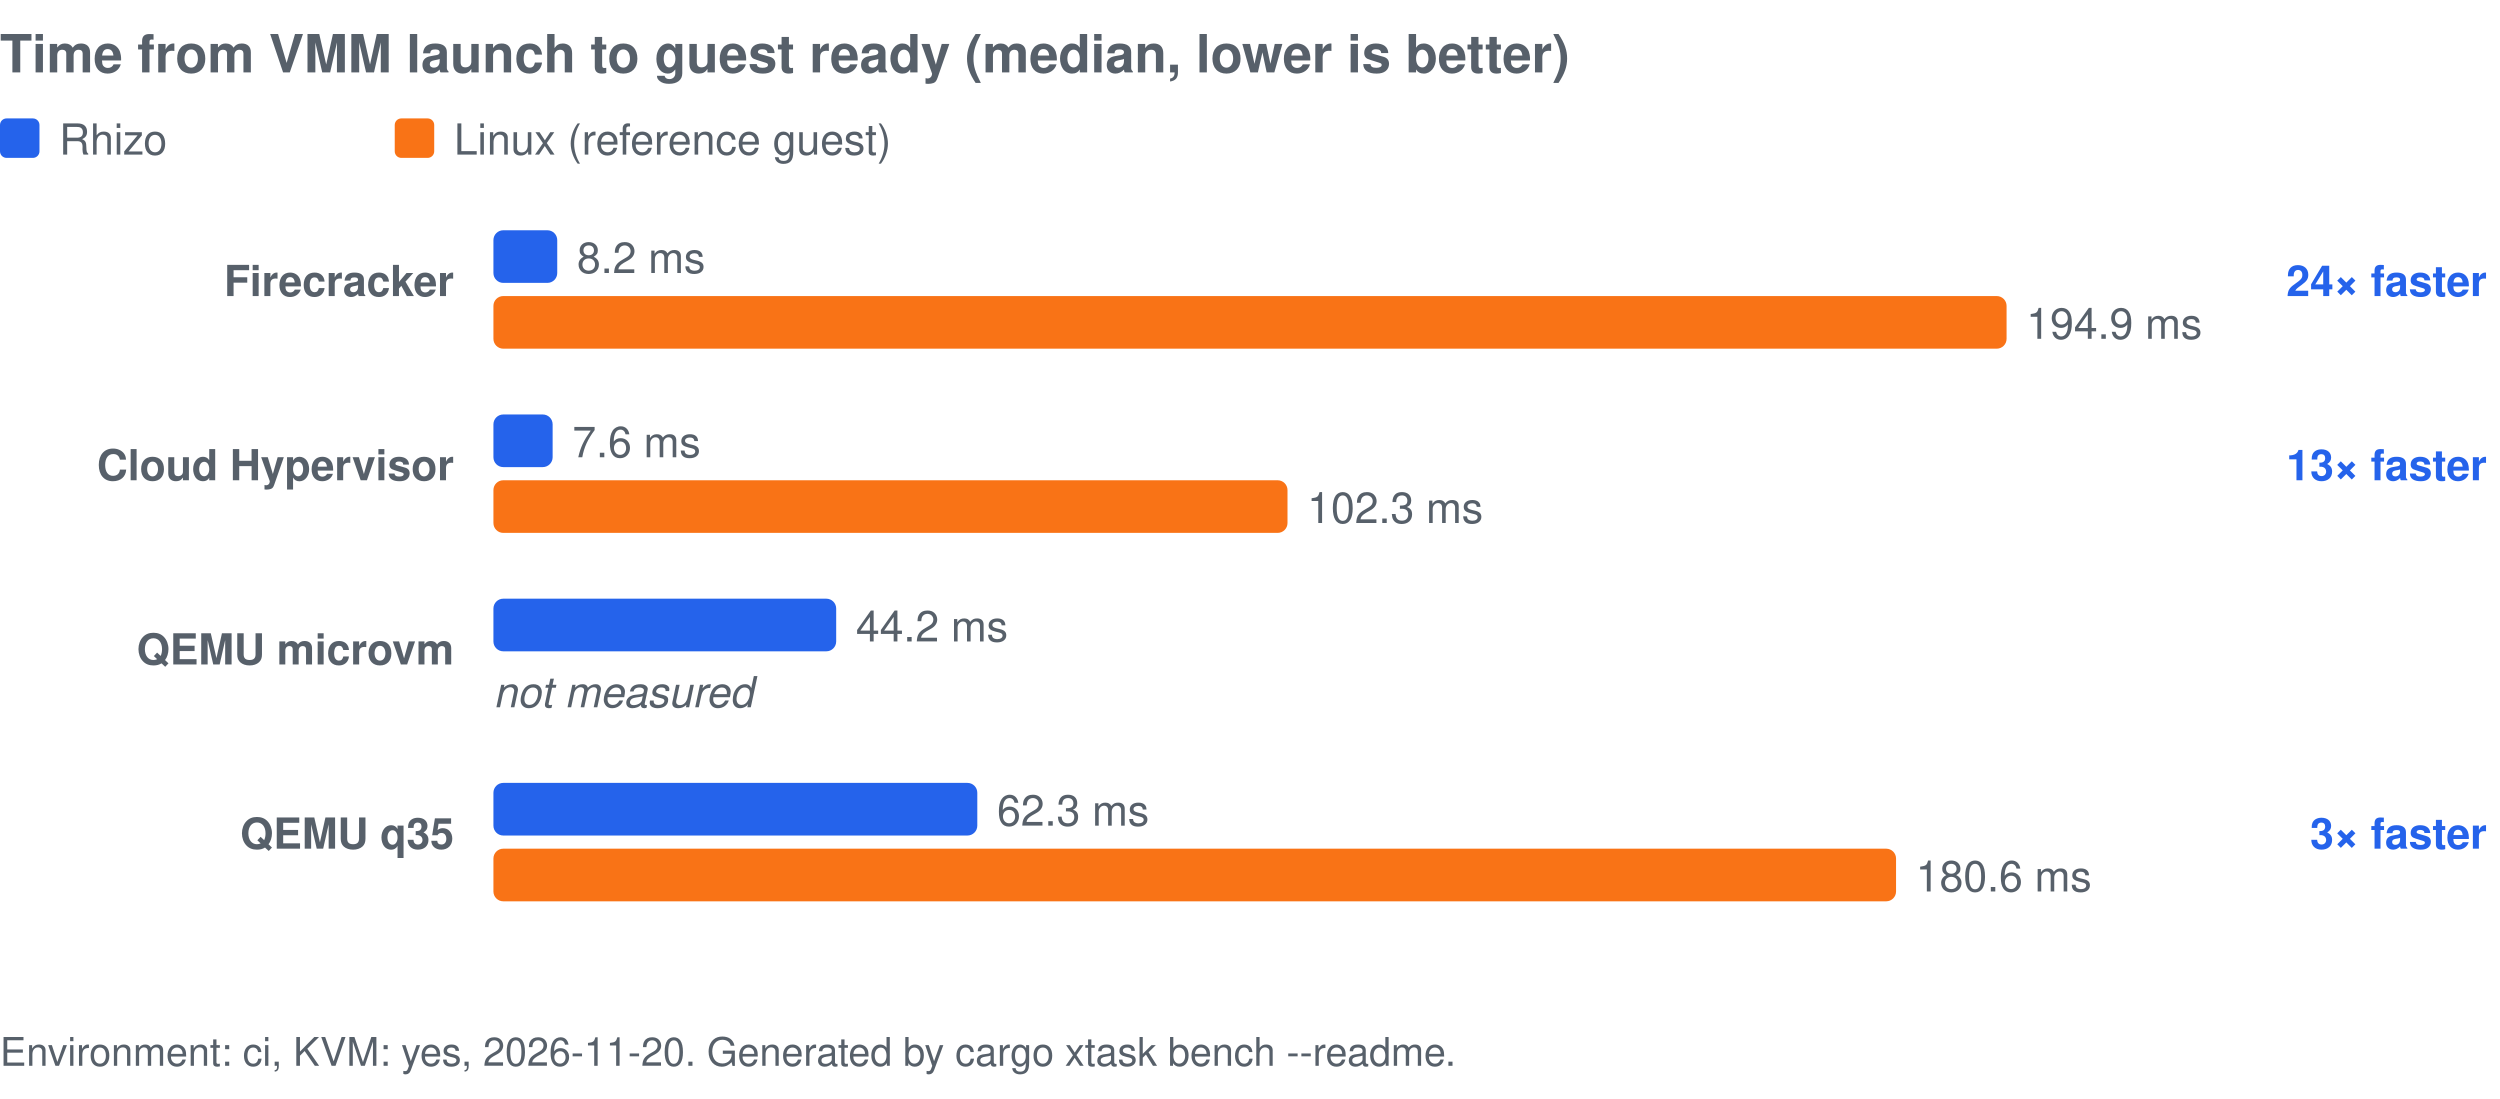
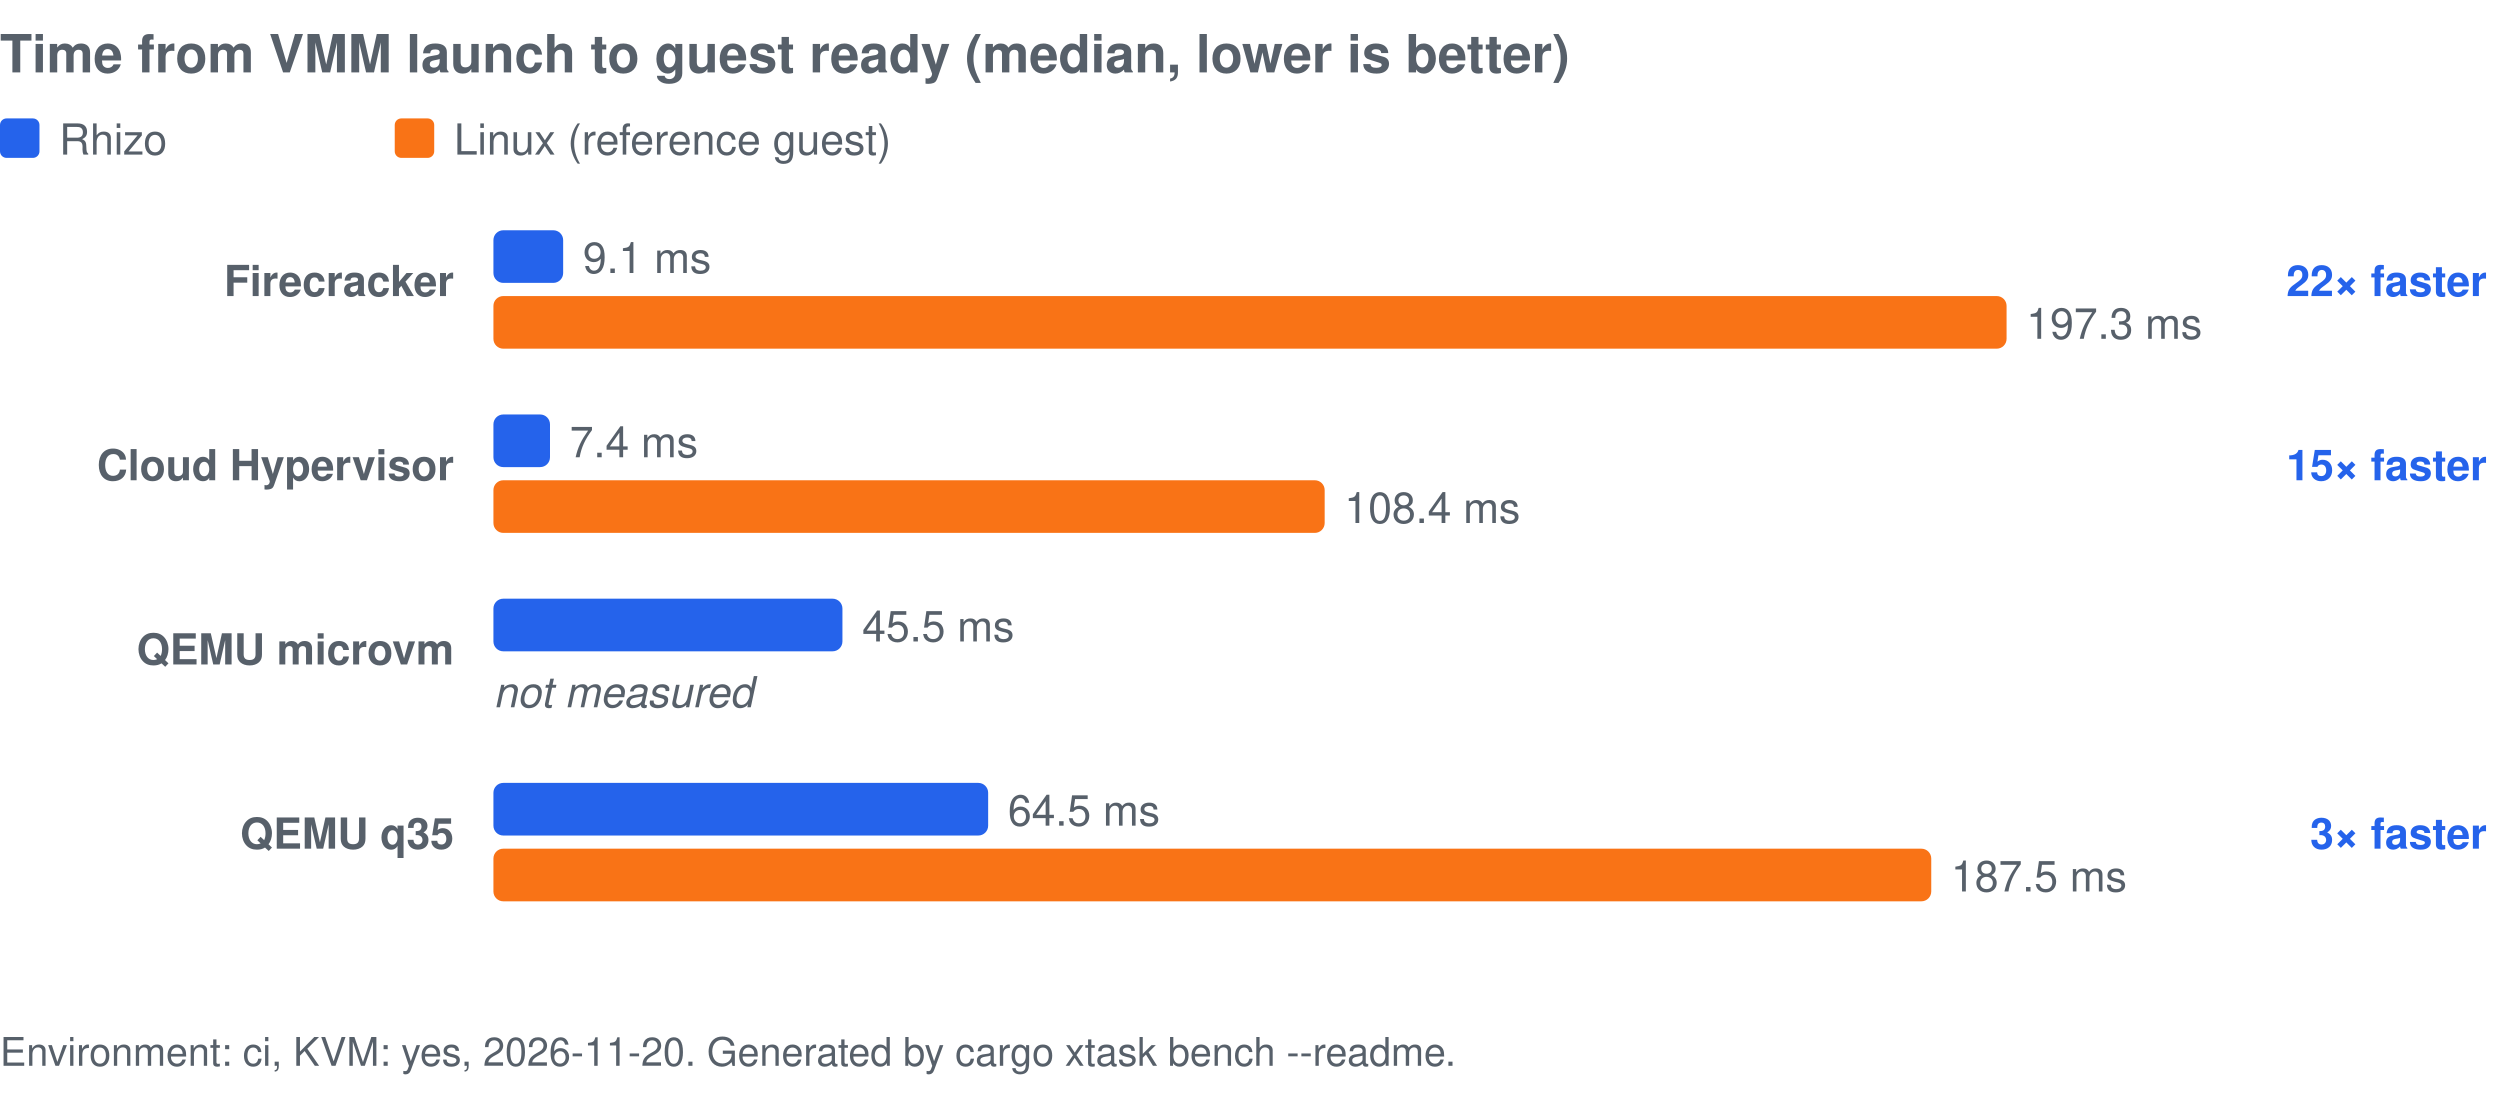
<svg xmlns="http://www.w3.org/2000/svg" width="760" height="334" viewBox="0 0 760 334" font-family="-apple-system, Segoe UI, Helvetica, Arial, sans-serif" font-size="13" fill="#57606a">
  <text x="0" y="22" font-size="16" font-weight="600">Time from VMM launch to guest ready (median, lower is better)</text>
  <rect x="0" y="36" width="12" height="12" rx="2" fill="#2563eb" />
  <text x="18" y="47">Rhizo</text>
  <rect x="120" y="36" width="12" height="12" rx="2" fill="#f97316" />
  <text x="138" y="47">Linux (reference guest)</text>
  <text x="138" y="90" text-anchor="end" font-weight="600">Firecracker</text>
-   <rect x="150" y="70" width="19.4" height="16" rx="3" fill="#2563eb" />
-   <text x="175.4" y="83.0">8.2 ms</text>
+   <rect x="150" y="70" width="21.2" height="16" rx="3" fill="#2563eb" />
+   <text x="177.2" y="83.0">9.1 ms</text>
  <rect x="150" y="90" width="460.0" height="16" rx="3" fill="#f97316" />
-   <text x="616.0" y="103.0">194.9 ms</text>
-   <text x="756" y="90" text-anchor="end" font-weight="600" fill="#2563eb">24× faster</text>
+   <text x="616.0" y="103.0">197.3 ms</text>
+   <text x="756" y="90" text-anchor="end" font-weight="600" fill="#2563eb">22× faster</text>
  <text x="138" y="146" text-anchor="end" font-weight="600">Cloud Hypervisor</text>
-   <rect x="150" y="126" width="18.0" height="16" rx="3" fill="#2563eb" />
-   <text x="174.0" y="139.0">7.6 ms</text>
-   <rect x="150" y="146" width="241.4" height="16" rx="3" fill="#f97316" />
-   <text x="397.4" y="159.0">102.3 ms</text>
-   <text x="756" y="146" text-anchor="end" font-weight="600" fill="#2563eb">13× faster</text>
+   <rect x="150" y="126" width="17.2" height="16" rx="3" fill="#2563eb" />
+   <text x="173.2" y="139.0">7.4 ms</text>
+   <rect x="150" y="146" width="252.7" height="16" rx="3" fill="#f97316" />
+   <text x="408.7" y="159.0">108.4 ms</text>
+   <text x="756" y="146" text-anchor="end" font-weight="600" fill="#2563eb">15× faster</text>
  <text x="138" y="202" text-anchor="end" font-weight="600">QEMU microvm</text>
-   <rect x="150" y="182" width="104.2" height="16" rx="3" fill="#2563eb" />
-   <text x="260.2" y="195.0">44.2 ms</text>
+   <rect x="150" y="182" width="106.1" height="16" rx="3" fill="#2563eb" />
+   <text x="262.1" y="195.0">45.5 ms</text>
  <text x="150" y="215.0" font-style="italic">not measured</text>
  <text x="138" y="258" text-anchor="end" font-weight="600">QEMU q35</text>
-   <rect x="150" y="238" width="147.1" height="16" rx="3" fill="#2563eb" />
-   <text x="303.1" y="251.0">62.3 ms</text>
-   <rect x="150" y="258" width="426.4" height="16" rx="3" fill="#f97316" />
-   <text x="582.4" y="271.0">180.6 ms</text>
+   <rect x="150" y="238" width="150.4" height="16" rx="3" fill="#2563eb" />
+   <text x="306.4" y="251.0">64.5 ms</text>
+   <rect x="150" y="258" width="437.1" height="16" rx="3" fill="#f97316" />
+   <text x="593.1" y="271.0">187.5 ms</text>
  <text x="756" y="258" text-anchor="end" font-weight="600" fill="#2563eb">3× faster</text>
  <text x="0" y="324" font-size="12">Environment: ci, KVM: yes, 2026-11-20. Generated by cargo xtask bench --readme.</text>
</svg>
